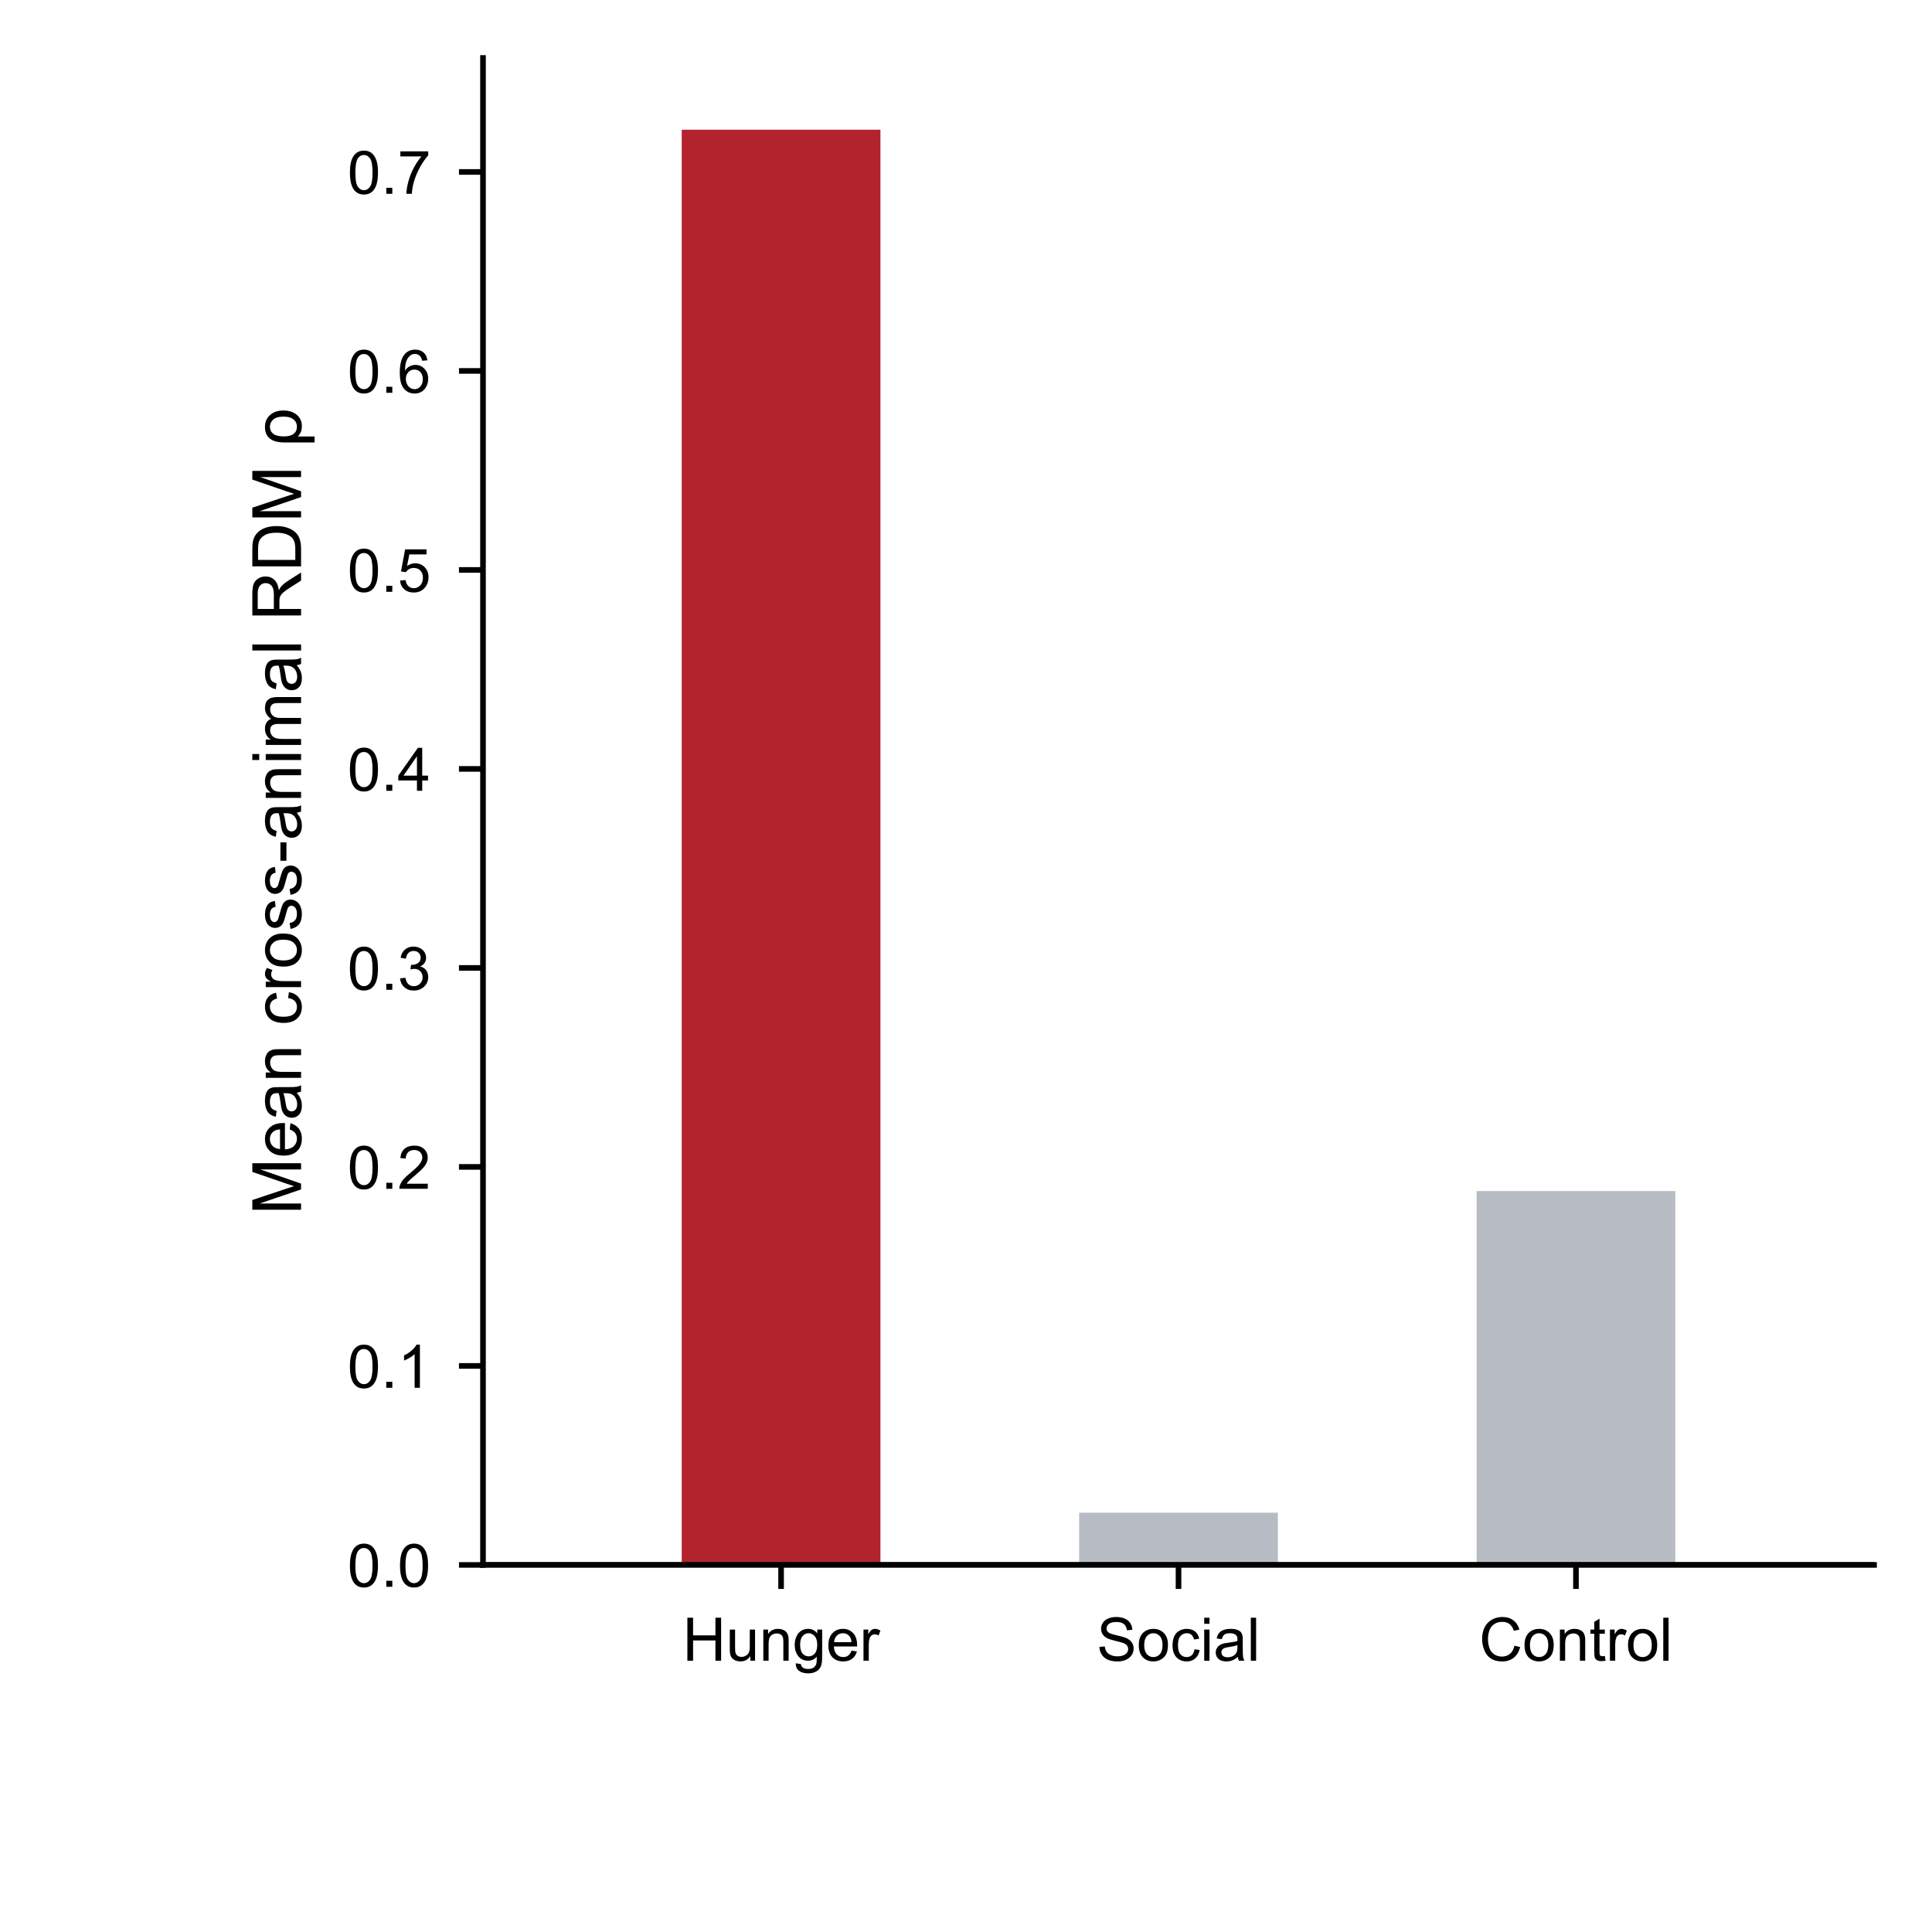
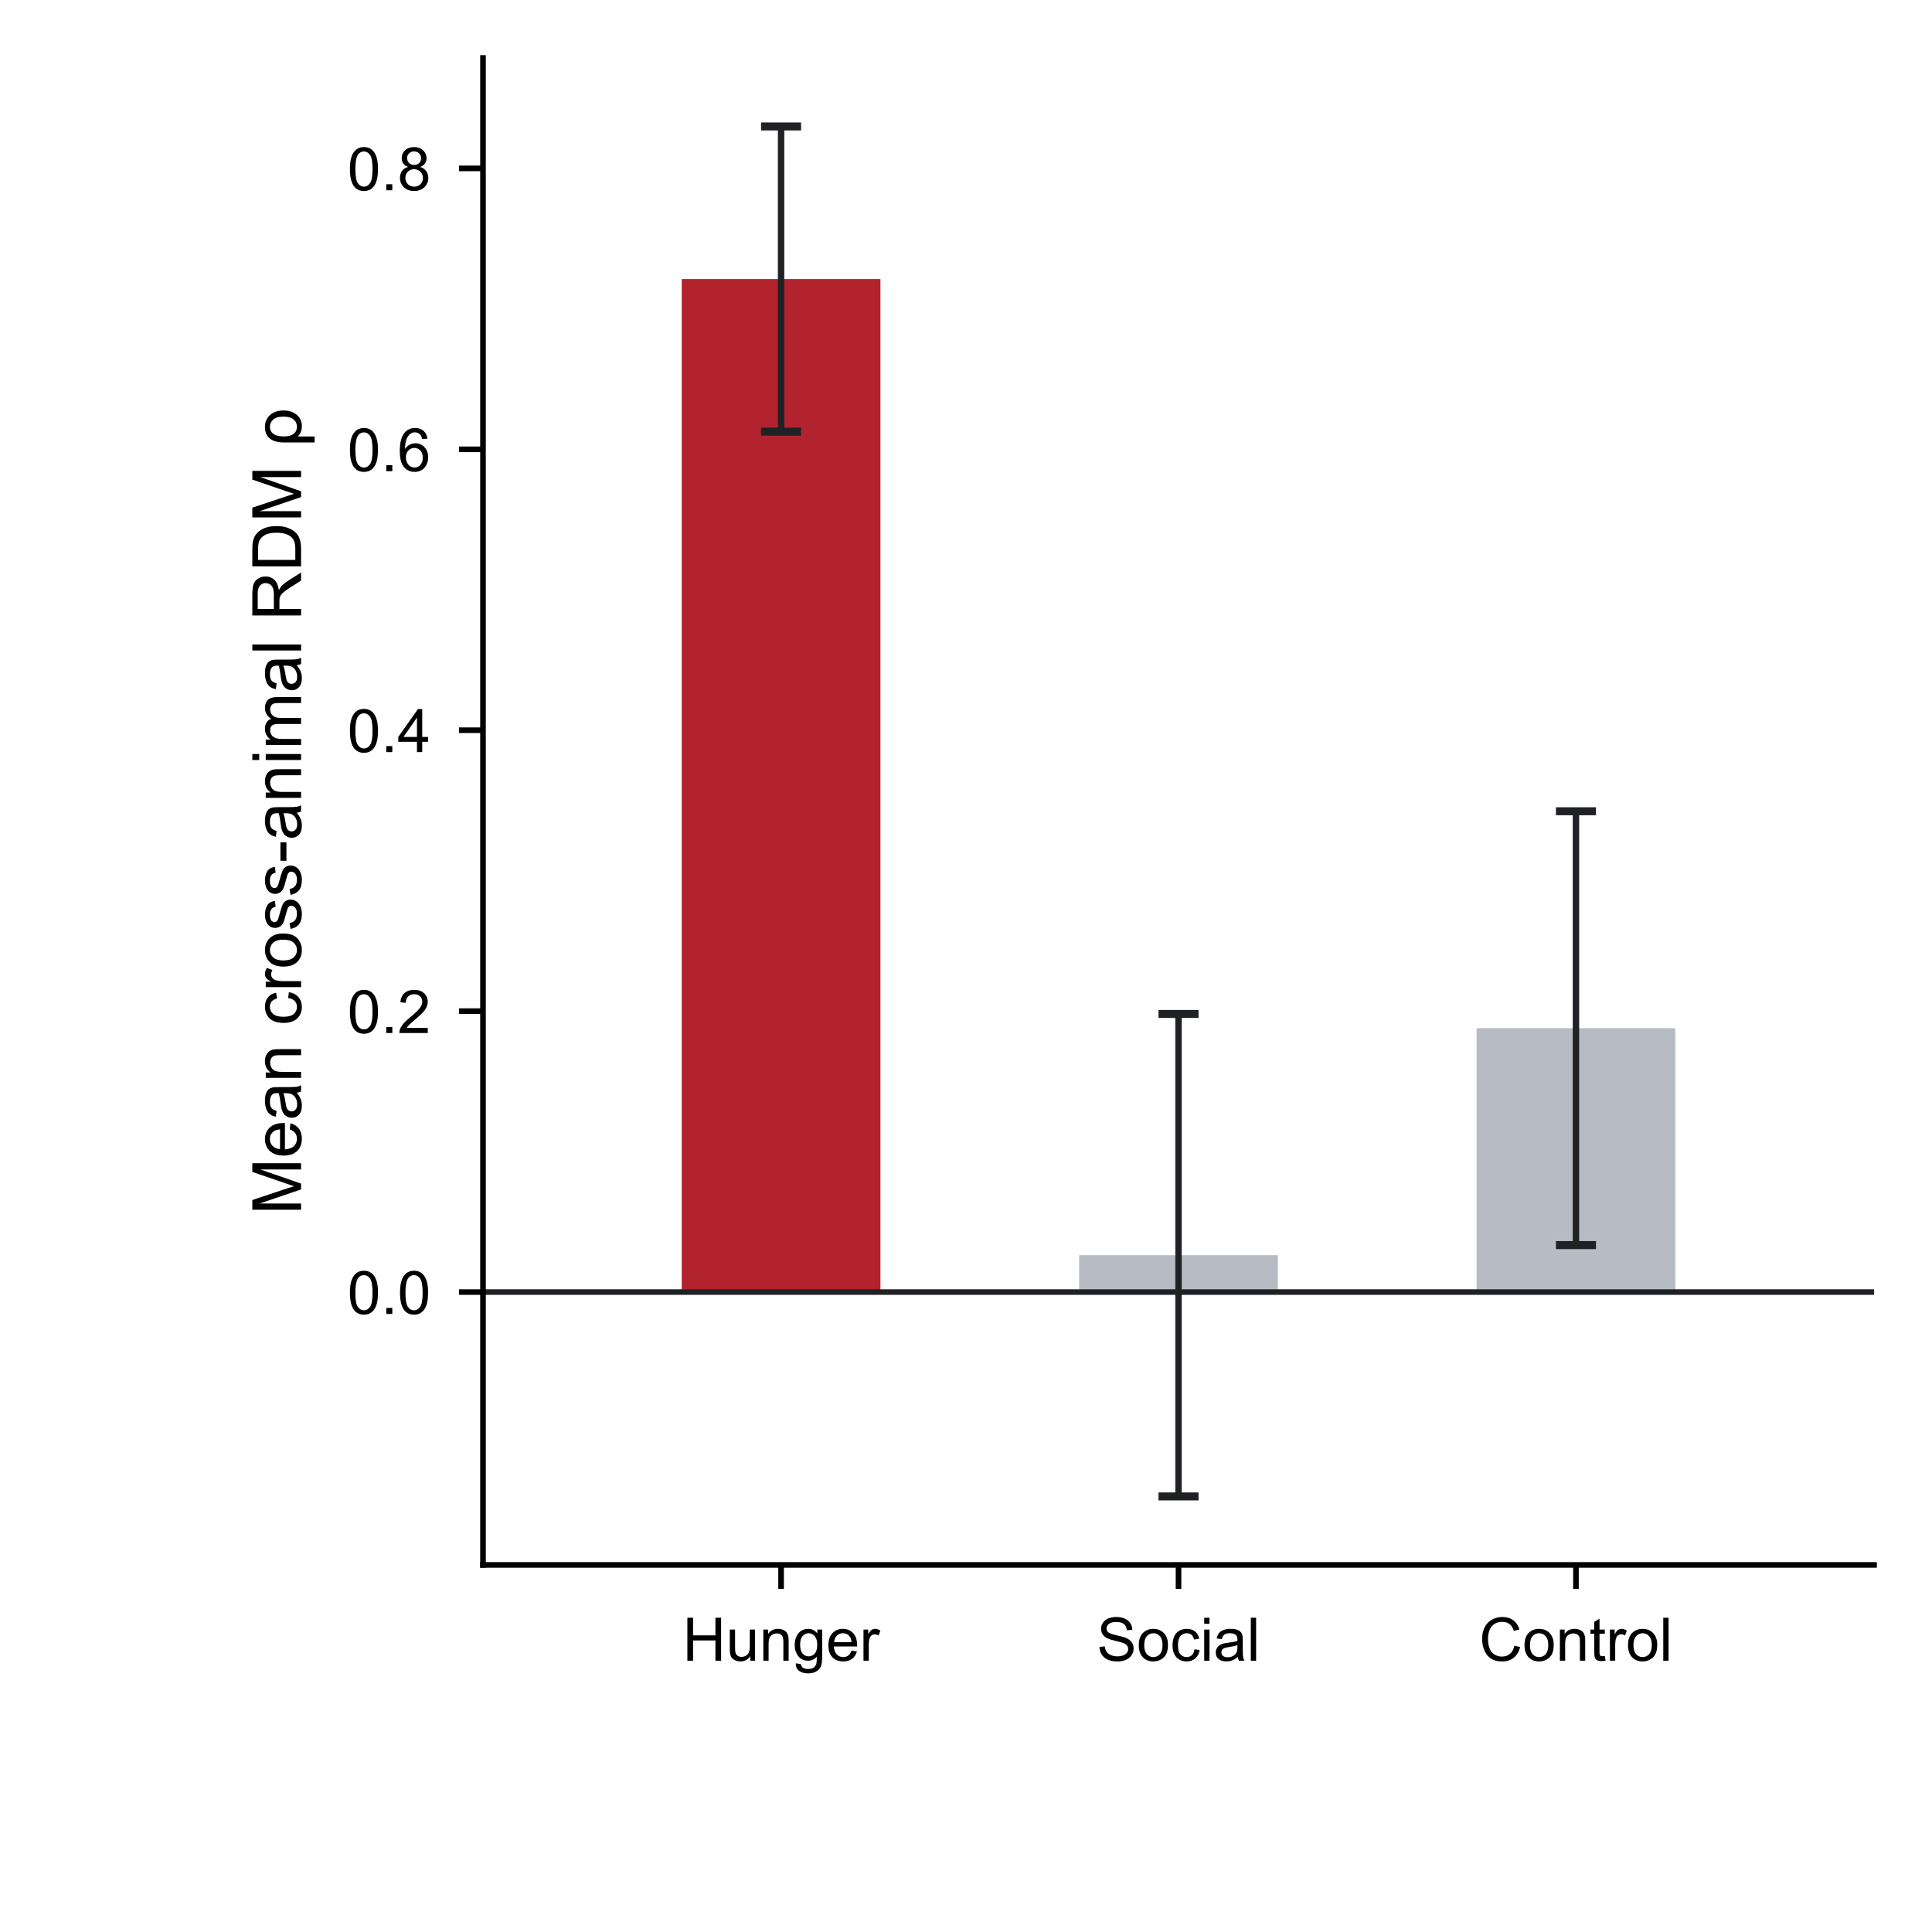
<svg xmlns="http://www.w3.org/2000/svg" xmlns:xlink="http://www.w3.org/1999/xlink" width="241.2pt" height="241.2pt" viewBox="0 0 241.2 241.2" version="1.1">
  <defs>
    <style type="text/css">*{stroke-linejoin: round; stroke-linecap: butt}</style>
  </defs>
  <g id="figure_1">
    <g id="patch_1">
      <path d="M 0 241.2  L 241.2 241.2  L 241.2 0  L 0 0  z " style="fill: #ffffff" />
    </g>
    <g id="axes_1">
      <g id="patch_2">
        <path d="M 60.3 195.372  L 233.964 195.372  L 233.964 7.236  L 60.3 7.236  z " style="fill: #ffffff" />
      </g>
      <g id="patch_3">
-         <path d="M 85.109 195.372  L 109.918 195.372  L 109.918 16.195  L 85.109 16.195  z " clip-path="url(#pc1a7126ce1)" style="fill: #b2232e" />
+         <path d="M 85.109 161.308  L 109.918 161.308  L 109.918 34.839  L 85.109 34.839  z " clip-path="url(#p5e94bf665d)" style="fill: #b2232e" />
      </g>
      <g id="patch_4">
-         <path d="M 134.727 195.372  L 159.537 195.372  L 159.537 188.847  L 134.727 188.847  z " clip-path="url(#pc1a7126ce1)" style="fill: #b7bcc4" />
+         <path d="M 134.727 161.308  L 159.537 161.308  L 159.537 156.702  L 134.727 156.702  z " clip-path="url(#p5e94bf665d)" style="fill: #b7bcc4" />
      </g>
      <g id="patch_5">
-         <path d="M 184.346 195.372  L 209.155 195.372  L 209.155 148.696  L 184.346 148.696  z " clip-path="url(#pc1a7126ce1)" style="fill: #b7bcc4" />
+         <path d="M 184.346 161.308  L 209.155 161.308  L 209.155 128.362  L 184.346 128.362  z " clip-path="url(#p5e94bf665d)" style="fill: #b7bcc4" />
      </g>
      <g id="matplotlib.axis_1">
        <g id="xtick_1">
          <g id="line2d_1">
            <defs>
-               <path id="m12e11fcc03" d="M 0 0  L 0 3  " style="stroke: #000000; stroke-width: 0.7" />
+               <path id="ma2b936a82b" d="M 0 0  L 0 3  " style="stroke: #000000; stroke-width: 0.7" />
            </defs>
            <g>
-               <use xlink:href="#m12e11fcc03" x="97.514" y="195.372" style="stroke: #000000; stroke-width: 0.7" />
+               <use xlink:href="#ma2b936a82b" x="97.514" y="195.372" style="stroke: #000000; stroke-width: 0.7" />
            </g>
          </g>
          <g id="text_1">
            <g transform="translate(85.21547 207.3322) scale(0.075 -0.075)">
              <defs>
                <path id="ArialMT-2b" d="M 513 0  L 513 4581  L 1119 4581  L 1119 2700  L 3500 2700  L 3500 4581  L 4106 4581  L 4106 0  L 3500 0  L 3500 2159  L 1119 2159  L 1119 0  L 513 0  z " transform="scale(0.015625)" />
                <path id="ArialMT-58" d="M 2597 0  L 2597 488  Q 2209 -75 1544 -75  Q 1250 -75 995 37  Q 741 150 617 320  Q 494 491 444 738  Q 409 903 409 1263  L 409 3319  L 972 3319  L 972 1478  Q 972 1038 1006 884  Q 1059 663 1231 536  Q 1403 409 1656 409  Q 1909 409 2131 539  Q 2353 669 2445 892  Q 2538 1116 2538 1541  L 2538 3319  L 3100 3319  L 3100 0  L 2597 0  z " transform="scale(0.015625)" />
                <path id="ArialMT-51" d="M 422 0  L 422 3319  L 928 3319  L 928 2847  Q 1294 3394 1984 3394  Q 2284 3394 2536 3286  Q 2788 3178 2913 3003  Q 3038 2828 3088 2588  Q 3119 2431 3119 2041  L 3119 0  L 2556 0  L 2556 2019  Q 2556 2363 2490 2533  Q 2425 2703 2258 2804  Q 2091 2906 1866 2906  Q 1506 2906 1245 2678  Q 984 2450 984 1813  L 984 0  L 422 0  z " transform="scale(0.015625)" />
                <path id="ArialMT-4a" d="M 319 -275  L 866 -356  Q 900 -609 1056 -725  Q 1266 -881 1628 -881  Q 2019 -881 2231 -725  Q 2444 -569 2519 -288  Q 2563 -116 2559 434  Q 2191 0 1641 0  Q 956 0 581 494  Q 206 988 206 1678  Q 206 2153 378 2554  Q 550 2956 876 3175  Q 1203 3394 1644 3394  Q 2231 3394 2613 2919  L 2613 3319  L 3131 3319  L 3131 450  Q 3131 -325 2973 -648  Q 2816 -972 2473 -1159  Q 2131 -1347 1631 -1347  Q 1038 -1347 672 -1080  Q 306 -813 319 -275  z M 784 1719  Q 784 1066 1043 766  Q 1303 466 1694 466  Q 2081 466 2343 764  Q 2606 1063 2606 1700  Q 2606 2309 2336 2618  Q 2066 2928 1684 2928  Q 1309 2928 1046 2623  Q 784 2319 784 1719  z " transform="scale(0.015625)" />
                <path id="ArialMT-48" d="M 2694 1069  L 3275 997  Q 3138 488 2766 206  Q 2394 -75 1816 -75  Q 1088 -75 661 373  Q 234 822 234 1631  Q 234 2469 665 2931  Q 1097 3394 1784 3394  Q 2450 3394 2872 2941  Q 3294 2488 3294 1666  Q 3294 1616 3291 1516  L 816 1516  Q 847 969 1125 678  Q 1403 388 1819 388  Q 2128 388 2347 550  Q 2566 713 2694 1069  z M 847 1978  L 2700 1978  Q 2663 2397 2488 2606  Q 2219 2931 1791 2931  Q 1403 2931 1139 2672  Q 875 2413 847 1978  z " transform="scale(0.015625)" />
                <path id="ArialMT-55" d="M 416 0  L 416 3319  L 922 3319  L 922 2816  Q 1116 3169 1280 3281  Q 1444 3394 1641 3394  Q 1925 3394 2219 3213  L 2025 2691  Q 1819 2813 1613 2813  Q 1428 2813 1281 2702  Q 1134 2591 1072 2394  Q 978 2094 978 1738  L 978 0  L 416 0  z " transform="scale(0.015625)" />
              </defs>
              <use xlink:href="#ArialMT-2b" />
              <use xlink:href="#ArialMT-58" transform="translate(72.21875 0)" />
              <use xlink:href="#ArialMT-51" transform="translate(127.8281 0)" />
              <use xlink:href="#ArialMT-4a" transform="translate(183.4375 0)" />
              <use xlink:href="#ArialMT-48" transform="translate(239.0469 0)" />
              <use xlink:href="#ArialMT-55" transform="translate(294.6562 0)" />
            </g>
          </g>
        </g>
        <g id="xtick_2">
          <g id="line2d_2">
            <g>
-               <use xlink:href="#m12e11fcc03" x="147.132" y="195.372" style="stroke: #000000; stroke-width: 0.7" />
+               <use xlink:href="#ma2b936a82b" x="147.132" y="195.372" style="stroke: #000000; stroke-width: 0.7" />
            </g>
          </g>
          <g id="text_2">
            <g transform="translate(136.9185 207.3322) scale(0.075 -0.075)">
              <defs>
                <path id="ArialMT-36" d="M 288 1472  L 859 1522  Q 900 1178 1048 958  Q 1197 738 1509 602  Q 1822 466 2213 466  Q 2559 466 2825 569  Q 3091 672 3220 851  Q 3350 1031 3350 1244  Q 3350 1459 3225 1620  Q 3100 1781 2813 1891  Q 2628 1963 1997 2114  Q 1366 2266 1113 2400  Q 784 2572 623 2826  Q 463 3081 463 3397  Q 463 3744 659 4045  Q 856 4347 1234 4503  Q 1613 4659 2075 4659  Q 2584 4659 2973 4495  Q 3363 4331 3572 4012  Q 3781 3694 3797 3291  L 3216 3247  Q 3169 3681 2898 3903  Q 2628 4125 2100 4125  Q 1550 4125 1298 3923  Q 1047 3722 1047 3438  Q 1047 3191 1225 3031  Q 1400 2872 2139 2705  Q 2878 2538 3153 2413  Q 3553 2228 3743 1945  Q 3934 1663 3934 1294  Q 3934 928 3725 604  Q 3516 281 3123 101  Q 2731 -78 2241 -78  Q 1619 -78 1198 103  Q 778 284 539 648  Q 300 1013 288 1472  z " transform="scale(0.015625)" />
                <path id="ArialMT-52" d="M 213 1659  Q 213 2581 725 3025  Q 1153 3394 1769 3394  Q 2453 3394 2887 2945  Q 3322 2497 3322 1706  Q 3322 1066 3130 698  Q 2938 331 2570 128  Q 2203 -75 1769 -75  Q 1072 -75 642 372  Q 213 819 213 1659  z M 791 1659  Q 791 1022 1069 705  Q 1347 388 1769 388  Q 2188 388 2466 706  Q 2744 1025 2744 1678  Q 2744 2294 2464 2611  Q 2184 2928 1769 2928  Q 1347 2928 1069 2612  Q 791 2297 791 1659  z " transform="scale(0.015625)" />
                <path id="ArialMT-46" d="M 2588 1216  L 3141 1144  Q 3050 572 2676 248  Q 2303 -75 1759 -75  Q 1078 -75 664 370  Q 250 816 250 1647  Q 250 2184 428 2587  Q 606 2991 970 3192  Q 1334 3394 1763 3394  Q 2303 3394 2647 3120  Q 2991 2847 3088 2344  L 2541 2259  Q 2463 2594 2264 2762  Q 2066 2931 1784 2931  Q 1359 2931 1093 2626  Q 828 2322 828 1663  Q 828 994 1084 691  Q 1341 388 1753 388  Q 2084 388 2306 591  Q 2528 794 2588 1216  z " transform="scale(0.015625)" />
                <path id="ArialMT-4c" d="M 425 3934  L 425 4581  L 988 4581  L 988 3934  L 425 3934  z M 425 0  L 425 3319  L 988 3319  L 988 0  L 425 0  z " transform="scale(0.015625)" />
                <path id="ArialMT-44" d="M 2588 409  Q 2275 144 1986 34  Q 1697 -75 1366 -75  Q 819 -75 525 192  Q 231 459 231 875  Q 231 1119 342 1320  Q 453 1522 633 1644  Q 813 1766 1038 1828  Q 1203 1872 1538 1913  Q 2219 1994 2541 2106  Q 2544 2222 2544 2253  Q 2544 2597 2384 2738  Q 2169 2928 1744 2928  Q 1347 2928 1158 2789  Q 969 2650 878 2297  L 328 2372  Q 403 2725 575 2942  Q 747 3159 1072 3276  Q 1397 3394 1825 3394  Q 2250 3394 2515 3294  Q 2781 3194 2906 3042  Q 3031 2891 3081 2659  Q 3109 2516 3109 2141  L 3109 1391  Q 3109 606 3145 398  Q 3181 191 3288 0  L 2700 0  Q 2613 175 2588 409  z M 2541 1666  Q 2234 1541 1622 1453  Q 1275 1403 1131 1340  Q 988 1278 909 1158  Q 831 1038 831 891  Q 831 666 1001 516  Q 1172 366 1500 366  Q 1825 366 2078 508  Q 2331 650 2450 897  Q 2541 1088 2541 1459  L 2541 1666  z " transform="scale(0.015625)" />
                <path id="ArialMT-4f" d="M 409 0  L 409 4581  L 972 4581  L 972 0  L 409 0  z " transform="scale(0.015625)" />
              </defs>
              <use xlink:href="#ArialMT-36" />
              <use xlink:href="#ArialMT-52" transform="translate(66.70312 0)" />
              <use xlink:href="#ArialMT-46" transform="translate(122.3125 0)" />
              <use xlink:href="#ArialMT-4c" transform="translate(172.3125 0)" />
              <use xlink:href="#ArialMT-44" transform="translate(194.5312 0)" />
              <use xlink:href="#ArialMT-4f" transform="translate(250.1406 0)" />
            </g>
          </g>
        </g>
        <g id="xtick_3">
          <g id="line2d_3">
            <g>
-               <use xlink:href="#m12e11fcc03" x="196.75" y="195.372" style="stroke: #000000; stroke-width: 0.7" />
+               <use xlink:href="#ma2b936a82b" x="196.75" y="195.372" style="stroke: #000000; stroke-width: 0.7" />
            </g>
          </g>
          <g id="text_3">
            <g transform="translate(184.6624 207.3322) scale(0.075 -0.075)">
              <defs>
                <path id="ArialMT-26" d="M 3763 1606  L 4369 1453  Q 4178 706 3683 314  Q 3188 -78 2472 -78  Q 1731 -78 1267 223  Q 803 525 561 1097  Q 319 1669 319 2325  Q 319 3041 592 3573  Q 866 4106 1370 4382  Q 1875 4659 2481 4659  Q 3169 4659 3637 4309  Q 4106 3959 4291 3325  L 3694 3184  Q 3534 3684 3231 3912  Q 2928 4141 2469 4141  Q 1941 4141 1586 3887  Q 1231 3634 1087 3207  Q 944 2781 944 2328  Q 944 1744 1114 1308  Q 1284 872 1643 656  Q 2003 441 2422 441  Q 2931 441 3284 734  Q 3638 1028 3763 1606  z " transform="scale(0.015625)" />
                <path id="ArialMT-57" d="M 1650 503  L 1731 6  Q 1494 -44 1306 -44  Q 1000 -44 831 53  Q 663 150 594 308  Q 525 466 525 972  L 525 2881  L 113 2881  L 113 3319  L 525 3319  L 525 4141  L 1084 4478  L 1084 3319  L 1650 3319  L 1650 2881  L 1084 2881  L 1084 941  Q 1084 700 1114 631  Q 1144 563 1211 522  Q 1278 481 1403 481  Q 1497 481 1650 503  z " transform="scale(0.015625)" />
              </defs>
              <use xlink:href="#ArialMT-26" />
              <use xlink:href="#ArialMT-52" transform="translate(72.21875 0)" />
              <use xlink:href="#ArialMT-51" transform="translate(127.8281 0)" />
              <use xlink:href="#ArialMT-57" transform="translate(183.4375 0)" />
              <use xlink:href="#ArialMT-55" transform="translate(211.2188 0)" />
              <use xlink:href="#ArialMT-52" transform="translate(244.5156 0)" />
              <use xlink:href="#ArialMT-4f" transform="translate(300.125 0)" />
            </g>
          </g>
        </g>
      </g>
      <g id="matplotlib.axis_2">
        <g id="ytick_1">
          <g id="line2d_4">
            <defs>
-               <path id="mba1cb69a09" d="M 0 0  L -3 0  " style="stroke: #000000; stroke-width: 0.7" />
+               <path id="m01175d6015" d="M 0 0  L -3 0  " style="stroke: #000000; stroke-width: 0.7" />
            </defs>
            <g>
-               <use xlink:href="#mba1cb69a09" x="60.3" y="195.372" style="stroke: #000000; stroke-width: 0.7" />
+               <use xlink:href="#m01175d6015" x="60.3" y="161.308" style="stroke: #000000; stroke-width: 0.7" />
            </g>
          </g>
          <g id="text_4">
-             <g transform="translate(43.375 198.1021) scale(0.075 -0.075)">
+             <g transform="translate(43.375 164.0378) scale(0.075 -0.075)">
              <defs>
                <path id="ArialMT-13" d="M 266 2259  Q 266 3072 433 3567  Q 600 4063 929 4331  Q 1259 4600 1759 4600  Q 2128 4600 2406 4451  Q 2684 4303 2865 4023  Q 3047 3744 3150 3342  Q 3253 2941 3253 2259  Q 3253 1453 3087 958  Q 2922 463 2592 192  Q 2263 -78 1759 -78  Q 1097 -78 719 397  Q 266 969 266 2259  z M 844 2259  Q 844 1131 1108 757  Q 1372 384 1759 384  Q 2147 384 2411 759  Q 2675 1134 2675 2259  Q 2675 3391 2411 3762  Q 2147 4134 1753 4134  Q 1366 4134 1134 3806  Q 844 3388 844 2259  z " transform="scale(0.015625)" />
                <path id="ArialMT-11" d="M 581 0  L 581 641  L 1222 641  L 1222 0  L 581 0  z " transform="scale(0.015625)" />
              </defs>
              <use xlink:href="#ArialMT-13" />
              <use xlink:href="#ArialMT-11" transform="translate(55.60938 0)" />
              <use xlink:href="#ArialMT-13" transform="translate(83.39062 0)" />
            </g>
          </g>
        </g>
        <g id="ytick_2">
          <g id="line2d_5">
            <g>
-               <use xlink:href="#mba1cb69a09" x="60.3" y="170.528" style="stroke: #000000; stroke-width: 0.7" />
+               <use xlink:href="#m01175d6015" x="60.3" y="126.236" style="stroke: #000000; stroke-width: 0.7" />
            </g>
          </g>
          <g id="text_5">
-             <g transform="translate(43.375 173.2582) scale(0.075 -0.075)">
-               <defs>
-                 <path id="ArialMT-14" d="M 2384 0  L 1822 0  L 1822 3584  Q 1619 3391 1289 3197  Q 959 3003 697 2906  L 697 3450  Q 1169 3672 1522 3987  Q 1875 4303 2022 4600  L 2384 4600  L 2384 0  z " transform="scale(0.015625)" />
-               </defs>
-               <use xlink:href="#ArialMT-13" />
-               <use xlink:href="#ArialMT-11" transform="translate(55.60938 0)" />
-               <use xlink:href="#ArialMT-14" transform="translate(83.39062 0)" />
+             <g transform="translate(43.375 128.9665) scale(0.075 -0.075)">
+               <defs>
+                 <path id="ArialMT-15" d="M 3222 541  L 3222 0  L 194 0  Q 188 203 259 391  Q 375 700 629 1000  Q 884 1300 1366 1694  Q 2113 2306 2375 2664  Q 2638 3022 2638 3341  Q 2638 3675 2398 3904  Q 2159 4134 1775 4134  Q 1369 4134 1125 3890  Q 881 3647 878 3216  L 300 3275  Q 359 3922 746 4261  Q 1134 4600 1788 4600  Q 2447 4600 2831 4234  Q 3216 3869 3216 3328  Q 3216 3053 3103 2787  Q 2991 2522 2730 2228  Q 2469 1934 1863 1422  Q 1356 997 1212 845  Q 1069 694 975 541  L 3222 541  z " transform="scale(0.015625)" />
+               </defs>
+               <use xlink:href="#ArialMT-13" />
+               <use xlink:href="#ArialMT-11" transform="translate(55.60938 0)" />
+               <use xlink:href="#ArialMT-15" transform="translate(83.39062 0)" />
            </g>
          </g>
        </g>
        <g id="ytick_3">
          <g id="line2d_6">
            <g>
-               <use xlink:href="#mba1cb69a09" x="60.3" y="145.684" style="stroke: #000000; stroke-width: 0.7" />
+               <use xlink:href="#m01175d6015" x="60.3" y="91.165" style="stroke: #000000; stroke-width: 0.7" />
            </g>
          </g>
          <g id="text_6">
-             <g transform="translate(43.375 148.4143) scale(0.075 -0.075)">
-               <defs>
-                 <path id="ArialMT-15" d="M 3222 541  L 3222 0  L 194 0  Q 188 203 259 391  Q 375 700 629 1000  Q 884 1300 1366 1694  Q 2113 2306 2375 2664  Q 2638 3022 2638 3341  Q 2638 3675 2398 3904  Q 2159 4134 1775 4134  Q 1369 4134 1125 3890  Q 881 3647 878 3216  L 300 3275  Q 359 3922 746 4261  Q 1134 4600 1788 4600  Q 2447 4600 2831 4234  Q 3216 3869 3216 3328  Q 3216 3053 3103 2787  Q 2991 2522 2730 2228  Q 2469 1934 1863 1422  Q 1356 997 1212 845  Q 1069 694 975 541  L 3222 541  z " transform="scale(0.015625)" />
-               </defs>
-               <use xlink:href="#ArialMT-13" />
-               <use xlink:href="#ArialMT-11" transform="translate(55.60938 0)" />
-               <use xlink:href="#ArialMT-15" transform="translate(83.39062 0)" />
+             <g transform="translate(43.375 93.89526) scale(0.075 -0.075)">
+               <defs>
+                 <path id="ArialMT-17" d="M 2069 0  L 2069 1097  L 81 1097  L 81 1613  L 2172 4581  L 2631 4581  L 2631 1613  L 3250 1613  L 3250 1097  L 2631 1097  L 2631 0  L 2069 0  z M 2069 1613  L 2069 3678  L 634 1613  L 2069 1613  z " transform="scale(0.015625)" />
+               </defs>
+               <use xlink:href="#ArialMT-13" />
+               <use xlink:href="#ArialMT-11" transform="translate(55.60938 0)" />
+               <use xlink:href="#ArialMT-17" transform="translate(83.39062 0)" />
            </g>
          </g>
        </g>
        <g id="ytick_4">
          <g id="line2d_7">
            <g>
-               <use xlink:href="#mba1cb69a09" x="60.3" y="120.84" style="stroke: #000000; stroke-width: 0.7" />
+               <use xlink:href="#m01175d6015" x="60.3" y="56.094" style="stroke: #000000; stroke-width: 0.7" />
            </g>
          </g>
          <g id="text_7">
-             <g transform="translate(43.375 123.5704) scale(0.075 -0.075)">
-               <defs>
-                 <path id="ArialMT-16" d="M 269 1209  L 831 1284  Q 928 806 1161 595  Q 1394 384 1728 384  Q 2125 384 2398 659  Q 2672 934 2672 1341  Q 2672 1728 2419 1979  Q 2166 2231 1775 2231  Q 1616 2231 1378 2169  L 1441 2663  Q 1497 2656 1531 2656  Q 1891 2656 2178 2843  Q 2466 3031 2466 3422  Q 2466 3731 2256 3934  Q 2047 4138 1716 4138  Q 1388 4138 1169 3931  Q 950 3725 888 3313  L 325 3413  Q 428 3978 793 4289  Q 1159 4600 1703 4600  Q 2078 4600 2393 4439  Q 2709 4278 2876 4000  Q 3044 3722 3044 3409  Q 3044 3113 2884 2869  Q 2725 2625 2413 2481  Q 2819 2388 3044 2092  Q 3269 1797 3269 1353  Q 3269 753 2831 336  Q 2394 -81 1725 -81  Q 1122 -81 723 278  Q 325 638 269 1209  z " transform="scale(0.015625)" />
-               </defs>
-               <use xlink:href="#ArialMT-13" />
-               <use xlink:href="#ArialMT-11" transform="translate(55.60938 0)" />
-               <use xlink:href="#ArialMT-16" transform="translate(83.39062 0)" />
+             <g transform="translate(43.375 58.82397) scale(0.075 -0.075)">
+               <defs>
+                 <path id="ArialMT-19" d="M 3184 3459  L 2625 3416  Q 2550 3747 2413 3897  Q 2184 4138 1850 4138  Q 1581 4138 1378 3988  Q 1113 3794 959 3422  Q 806 3050 800 2363  Q 1003 2672 1297 2822  Q 1591 2972 1913 2972  Q 2475 2972 2870 2558  Q 3266 2144 3266 1488  Q 3266 1056 3080 686  Q 2894 316 2569 119  Q 2244 -78 1831 -78  Q 1128 -78 684 439  Q 241 956 241 2144  Q 241 3472 731 4075  Q 1159 4600 1884 4600  Q 2425 4600 2770 4297  Q 3116 3994 3184 3459  z M 888 1484  Q 888 1194 1011 928  Q 1134 663 1356 523  Q 1578 384 1822 384  Q 2178 384 2434 671  Q 2691 959 2691 1453  Q 2691 1928 2437 2201  Q 2184 2475 1800 2475  Q 1419 2475 1153 2201  Q 888 1928 888 1484  z " transform="scale(0.015625)" />
+               </defs>
+               <use xlink:href="#ArialMT-13" />
+               <use xlink:href="#ArialMT-11" transform="translate(55.60938 0)" />
+               <use xlink:href="#ArialMT-19" transform="translate(83.39062 0)" />
            </g>
          </g>
        </g>
        <g id="ytick_5">
          <g id="line2d_8">
            <g>
-               <use xlink:href="#mba1cb69a09" x="60.3" y="95.996" style="stroke: #000000; stroke-width: 0.7" />
+               <use xlink:href="#m01175d6015" x="60.3" y="21.023" style="stroke: #000000; stroke-width: 0.7" />
            </g>
          </g>
          <g id="text_8">
-             <g transform="translate(43.375 98.72654) scale(0.075 -0.075)">
-               <defs>
-                 <path id="ArialMT-17" d="M 2069 0  L 2069 1097  L 81 1097  L 81 1613  L 2172 4581  L 2631 4581  L 2631 1613  L 3250 1613  L 3250 1097  L 2631 1097  L 2631 0  L 2069 0  z M 2069 1613  L 2069 3678  L 634 1613  L 2069 1613  z " transform="scale(0.015625)" />
-               </defs>
-               <use xlink:href="#ArialMT-13" />
-               <use xlink:href="#ArialMT-11" transform="translate(55.60938 0)" />
-               <use xlink:href="#ArialMT-17" transform="translate(83.39062 0)" />
-             </g>
-           </g>
-         </g>
-         <g id="ytick_6">
-           <g id="line2d_9">
-             <g>
-               <use xlink:href="#mba1cb69a09" x="60.3" y="71.153" style="stroke: #000000; stroke-width: 0.7" />
-             </g>
-           </g>
-           <g id="text_9">
-             <g transform="translate(43.375 73.88265) scale(0.075 -0.075)">
-               <defs>
-                 <path id="ArialMT-18" d="M 266 1200  L 856 1250  Q 922 819 1161 601  Q 1400 384 1738 384  Q 2144 384 2425 690  Q 2706 997 2706 1503  Q 2706 1984 2436 2262  Q 2166 2541 1728 2541  Q 1456 2541 1237 2417  Q 1019 2294 894 2097  L 366 2166  L 809 4519  L 3088 4519  L 3088 3981  L 1259 3981  L 1013 2750  Q 1425 3038 1878 3038  Q 2478 3038 2890 2622  Q 3303 2206 3303 1553  Q 3303 931 2941 478  Q 2500 -78 1738 -78  Q 1113 -78 717 272  Q 322 622 266 1200  z " transform="scale(0.015625)" />
-               </defs>
-               <use xlink:href="#ArialMT-13" />
-               <use xlink:href="#ArialMT-11" transform="translate(55.60938 0)" />
-               <use xlink:href="#ArialMT-18" transform="translate(83.39062 0)" />
-             </g>
-           </g>
-         </g>
-         <g id="ytick_7">
-           <g id="line2d_10">
-             <g>
-               <use xlink:href="#mba1cb69a09" x="60.3" y="46.309" style="stroke: #000000; stroke-width: 0.7" />
-             </g>
-           </g>
-           <g id="text_10">
-             <g transform="translate(43.375 49.03876) scale(0.075 -0.075)">
-               <defs>
-                 <path id="ArialMT-19" d="M 3184 3459  L 2625 3416  Q 2550 3747 2413 3897  Q 2184 4138 1850 4138  Q 1581 4138 1378 3988  Q 1113 3794 959 3422  Q 806 3050 800 2363  Q 1003 2672 1297 2822  Q 1591 2972 1913 2972  Q 2475 2972 2870 2558  Q 3266 2144 3266 1488  Q 3266 1056 3080 686  Q 2894 316 2569 119  Q 2244 -78 1831 -78  Q 1128 -78 684 439  Q 241 956 241 2144  Q 241 3472 731 4075  Q 1159 4600 1884 4600  Q 2425 4600 2770 4297  Q 3116 3994 3184 3459  z M 888 1484  Q 888 1194 1011 928  Q 1134 663 1356 523  Q 1578 384 1822 384  Q 2178 384 2434 671  Q 2691 959 2691 1453  Q 2691 1928 2437 2201  Q 2184 2475 1800 2475  Q 1419 2475 1153 2201  Q 888 1928 888 1484  z " transform="scale(0.015625)" />
-               </defs>
-               <use xlink:href="#ArialMT-13" />
-               <use xlink:href="#ArialMT-11" transform="translate(55.60938 0)" />
-               <use xlink:href="#ArialMT-19" transform="translate(83.39062 0)" />
-             </g>
-           </g>
-         </g>
-         <g id="ytick_8">
-           <g id="line2d_11">
-             <g>
-               <use xlink:href="#mba1cb69a09" x="60.3" y="21.465" style="stroke: #000000; stroke-width: 0.7" />
-             </g>
-           </g>
-           <g id="text_11">
-             <g transform="translate(43.375 24.19488) scale(0.075 -0.075)">
-               <defs>
-                 <path id="ArialMT-1a" d="M 303 3981  L 303 4522  L 3269 4522  L 3269 4084  Q 2831 3619 2401 2847  Q 1972 2075 1738 1259  Q 1569 684 1522 0  L 944 0  Q 953 541 1156 1306  Q 1359 2072 1739 2783  Q 2119 3494 2547 3981  L 303 3981  z " transform="scale(0.015625)" />
-               </defs>
-               <use xlink:href="#ArialMT-13" />
-               <use xlink:href="#ArialMT-11" transform="translate(55.60938 0)" />
-               <use xlink:href="#ArialMT-1a" transform="translate(83.39062 0)" />
-             </g>
-           </g>
-         </g>
-         <g id="text_12">
+             <g transform="translate(43.375 23.75268) scale(0.075 -0.075)">
+               <defs>
+                 <path id="ArialMT-1b" d="M 1131 2484  Q 781 2613 612 2850  Q 444 3088 444 3419  Q 444 3919 803 4259  Q 1163 4600 1759 4600  Q 2359 4600 2725 4251  Q 3091 3903 3091 3403  Q 3091 3084 2923 2848  Q 2756 2613 2416 2484  Q 2838 2347 3058 2040  Q 3278 1734 3278 1309  Q 3278 722 2862 322  Q 2447 -78 1769 -78  Q 1091 -78 675 323  Q 259 725 259 1325  Q 259 1772 486 2073  Q 713 2375 1131 2484  z M 1019 3438  Q 1019 3113 1228 2906  Q 1438 2700 1772 2700  Q 2097 2700 2305 2904  Q 2513 3109 2513 3406  Q 2513 3716 2298 3927  Q 2084 4138 1766 4138  Q 1444 4138 1231 3931  Q 1019 3725 1019 3438  z M 838 1322  Q 838 1081 952 856  Q 1066 631 1291 507  Q 1516 384 1775 384  Q 2178 384 2440 643  Q 2703 903 2703 1303  Q 2703 1709 2433 1975  Q 2163 2241 1756 2241  Q 1359 2241 1098 1978  Q 838 1716 838 1322  z " transform="scale(0.015625)" />
+               </defs>
+               <use xlink:href="#ArialMT-13" />
+               <use xlink:href="#ArialMT-11" transform="translate(55.60938 0)" />
+               <use xlink:href="#ArialMT-1b" transform="translate(83.39062 0)" />
+             </g>
+           </g>
+         </g>
+         <g id="text_9">
          <g transform="translate(37.58618 151.6605) rotate(-90) scale(0.085 -0.085)">
            <defs>
              <path id="ArialMT-30" d="M 475 0  L 475 4581  L 1388 4581  L 2472 1338  Q 2622 884 2691 659  Q 2769 909 2934 1394  L 4031 4581  L 4847 4581  L 4847 0  L 4263 0  L 4263 3834  L 2931 0  L 2384 0  L 1059 3900  L 1059 0  L 475 0  z " transform="scale(0.015625)" />
              <path id="ArialMT-3" transform="scale(0.015625)" />
              <path id="ArialMT-56" d="M 197 991  L 753 1078  Q 800 744 1014 566  Q 1228 388 1613 388  Q 2000 388 2187 545  Q 2375 703 2375 916  Q 2375 1106 2209 1216  Q 2094 1291 1634 1406  Q 1016 1563 777 1677  Q 538 1791 414 1992  Q 291 2194 291 2438  Q 291 2659 392 2848  Q 494 3038 669 3163  Q 800 3259 1026 3326  Q 1253 3394 1513 3394  Q 1903 3394 2198 3281  Q 2494 3169 2634 2976  Q 2775 2784 2828 2463  L 2278 2388  Q 2241 2644 2061 2787  Q 1881 2931 1553 2931  Q 1166 2931 1000 2803  Q 834 2675 834 2503  Q 834 2394 903 2306  Q 972 2216 1119 2156  Q 1203 2125 1616 2013  Q 2213 1853 2448 1751  Q 2684 1650 2818 1456  Q 2953 1263 2953 975  Q 2953 694 2789 445  Q 2625 197 2315 61  Q 2006 -75 1616 -75  Q 969 -75 630 194  Q 291 463 197 991  z " transform="scale(0.015625)" />
              <path id="ArialMT-10" d="M 203 1375  L 203 1941  L 1931 1941  L 1931 1375  L 203 1375  z " transform="scale(0.015625)" />
              <path id="ArialMT-50" d="M 422 0  L 422 3319  L 925 3319  L 925 2853  Q 1081 3097 1340 3245  Q 1600 3394 1931 3394  Q 2300 3394 2536 3241  Q 2772 3088 2869 2813  Q 3263 3394 3894 3394  Q 4388 3394 4653 3120  Q 4919 2847 4919 2278  L 4919 0  L 4359 0  L 4359 2091  Q 4359 2428 4304 2576  Q 4250 2725 4106 2815  Q 3963 2906 3769 2906  Q 3419 2906 3187 2673  Q 2956 2441 2956 1928  L 2956 0  L 2394 0  L 2394 2156  Q 2394 2531 2256 2718  Q 2119 2906 1806 2906  Q 1569 2906 1367 2781  Q 1166 2656 1075 2415  Q 984 2175 984 1722  L 984 0  L 422 0  z " transform="scale(0.015625)" />
              <path id="ArialMT-35" d="M 503 0  L 503 4581  L 2534 4581  Q 3147 4581 3465 4457  Q 3784 4334 3975 4021  Q 4166 3709 4166 3331  Q 4166 2844 3850 2509  Q 3534 2175 2875 2084  Q 3116 1969 3241 1856  Q 3506 1613 3744 1247  L 4541 0  L 3778 0  L 3172 953  Q 2906 1366 2734 1584  Q 2563 1803 2427 1890  Q 2291 1978 2150 2013  Q 2047 2034 1813 2034  L 1109 2034  L 1109 0  L 503 0  z M 1109 2559  L 2413 2559  Q 2828 2559 3062 2645  Q 3297 2731 3419 2920  Q 3541 3109 3541 3331  Q 3541 3656 3305 3865  Q 3069 4075 2559 4075  L 1109 4075  L 1109 2559  z " transform="scale(0.015625)" />
              <path id="ArialMT-27" d="M 494 0  L 494 4581  L 2072 4581  Q 2606 4581 2888 4516  Q 3281 4425 3559 4188  Q 3922 3881 4101 3404  Q 4281 2928 4281 2316  Q 4281 1794 4159 1391  Q 4038 988 3847 723  Q 3656 459 3429 307  Q 3203 156 2883 78  Q 2563 0 2147 0  L 494 0  z M 1100 541  L 2078 541  Q 2531 541 2789 625  Q 3047 709 3200 863  Q 3416 1078 3536 1442  Q 3656 1806 3656 2325  Q 3656 3044 3420 3430  Q 3184 3816 2847 3947  Q 2603 4041 2063 4041  L 1100 4041  L 1100 541  z " transform="scale(0.015625)" />
              <path id="ArialMT-221" d="M 409 -1272  L 409 1544  Q 409 2488 781 2941  Q 1153 3394 1863 3394  Q 2569 3394 2992 2912  Q 3416 2431 3416 1663  Q 3416 891 3011 408  Q 2606 -75 1947 -75  Q 1331 -75 972 316  L 972 -1272  L 409 -1272  z M 1881 2928  Q 1472 2928 1225 2614  Q 978 2300 978 1616  Q 978 1000 1222 694  Q 1466 388 1884 388  Q 2306 388 2572 705  Q 2838 1022 2838 1631  Q 2838 2325 2553 2626  Q 2269 2928 1881 2928  z " transform="scale(0.015625)" />
            </defs>
            <use xlink:href="#ArialMT-30" />
            <use xlink:href="#ArialMT-48" transform="translate(83.29688 0)" />
            <use xlink:href="#ArialMT-44" transform="translate(138.9062 0)" />
            <use xlink:href="#ArialMT-51" transform="translate(194.5156 0)" />
            <use xlink:href="#ArialMT-3" transform="translate(250.125 0)" />
            <use xlink:href="#ArialMT-46" transform="translate(277.9062 0)" />
            <use xlink:href="#ArialMT-55" transform="translate(327.9062 0)" />
            <use xlink:href="#ArialMT-52" transform="translate(361.2031 0)" />
            <use xlink:href="#ArialMT-56" transform="translate(416.8125 0)" />
            <use xlink:href="#ArialMT-56" transform="translate(466.8125 0)" />
            <use xlink:href="#ArialMT-10" transform="translate(516.8125 0)" />
            <use xlink:href="#ArialMT-44" transform="translate(550.1094 0)" />
            <use xlink:href="#ArialMT-51" transform="translate(605.7188 0)" />
            <use xlink:href="#ArialMT-4c" transform="translate(661.3281 0)" />
            <use xlink:href="#ArialMT-50" transform="translate(683.5469 0)" />
            <use xlink:href="#ArialMT-44" transform="translate(766.8438 0)" />
            <use xlink:href="#ArialMT-4f" transform="translate(822.4531 0)" />
            <use xlink:href="#ArialMT-3" transform="translate(844.6719 0)" />
            <use xlink:href="#ArialMT-35" transform="translate(872.4531 0)" />
            <use xlink:href="#ArialMT-27" transform="translate(944.6719 0)" />
            <use xlink:href="#ArialMT-30" transform="translate(1016.891 0)" />
            <use xlink:href="#ArialMT-3" transform="translate(1100.188 0)" />
            <use xlink:href="#ArialMT-221" transform="translate(1127.969 0)" />
          </g>
        </g>
      </g>
-       <g id="line2d_12">
-         <path d="M 60.3 195.372  L 233.964 195.372  " clip-path="url(#pc1a7126ce1)" style="fill: none; stroke: #202124; stroke-width: 0.7; stroke-linecap: square" />
+       <g id="LineCollection_1">
+         <path d="M 97.514 53.889  L 97.514 15.788  " clip-path="url(#p5e94bf665d)" style="fill: none; stroke: #202124; stroke-width: 0.8" />
+         <path d="M 147.132 186.82  L 147.132 126.584  " clip-path="url(#p5e94bf665d)" style="fill: none; stroke: #202124; stroke-width: 0.8" />
+         <path d="M 196.75 155.443  L 196.75 101.281  " clip-path="url(#p5e94bf665d)" style="fill: none; stroke: #202124; stroke-width: 0.8" />
+       </g>
+       <g id="line2d_9">
+         <defs>
+           <path id="m915e81b853" d="M 2.5 0  L -2.5 -0  " style="stroke: #202124" />
+         </defs>
+         <g clip-path="url(#p5e94bf665d)">
+           <use xlink:href="#m915e81b853" x="97.514" y="53.889" style="fill: #1f77b4; stroke: #202124" />
+           <use xlink:href="#m915e81b853" x="147.132" y="186.82" style="fill: #1f77b4; stroke: #202124" />
+           <use xlink:href="#m915e81b853" x="196.75" y="155.443" style="fill: #1f77b4; stroke: #202124" />
+         </g>
+       </g>
+       <g id="line2d_10">
+         <g clip-path="url(#p5e94bf665d)">
+           <use xlink:href="#m915e81b853" x="97.514" y="15.788" style="fill: #1f77b4; stroke: #202124" />
+           <use xlink:href="#m915e81b853" x="147.132" y="126.584" style="fill: #1f77b4; stroke: #202124" />
+           <use xlink:href="#m915e81b853" x="196.75" y="101.281" style="fill: #1f77b4; stroke: #202124" />
+         </g>
+       </g>
+       <g id="line2d_11">
+         <path d="M 60.3 161.308  L 233.964 161.308  " clip-path="url(#p5e94bf665d)" style="fill: none; stroke: #202124; stroke-width: 0.7; stroke-linecap: square" />
      </g>
      <g id="patch_6">
        <path d="M 60.3 195.372  L 60.3 7.236  " style="fill: none; stroke: #000000; stroke-width: 0.7; stroke-linejoin: miter; stroke-linecap: square" />
      </g>
      <g id="patch_7">
        <path d="M 60.3 195.372  L 233.964 195.372  " style="fill: none; stroke: #000000; stroke-width: 0.7; stroke-linejoin: miter; stroke-linecap: square" />
      </g>
    </g>
  </g>
  <defs>
-     <clipPath id="pc1a7126ce1">
+     <clipPath id="p5e94bf665d">
      <rect x="60.3" y="7.236" width="173.664" height="188.136" />
    </clipPath>
  </defs>
</svg>
